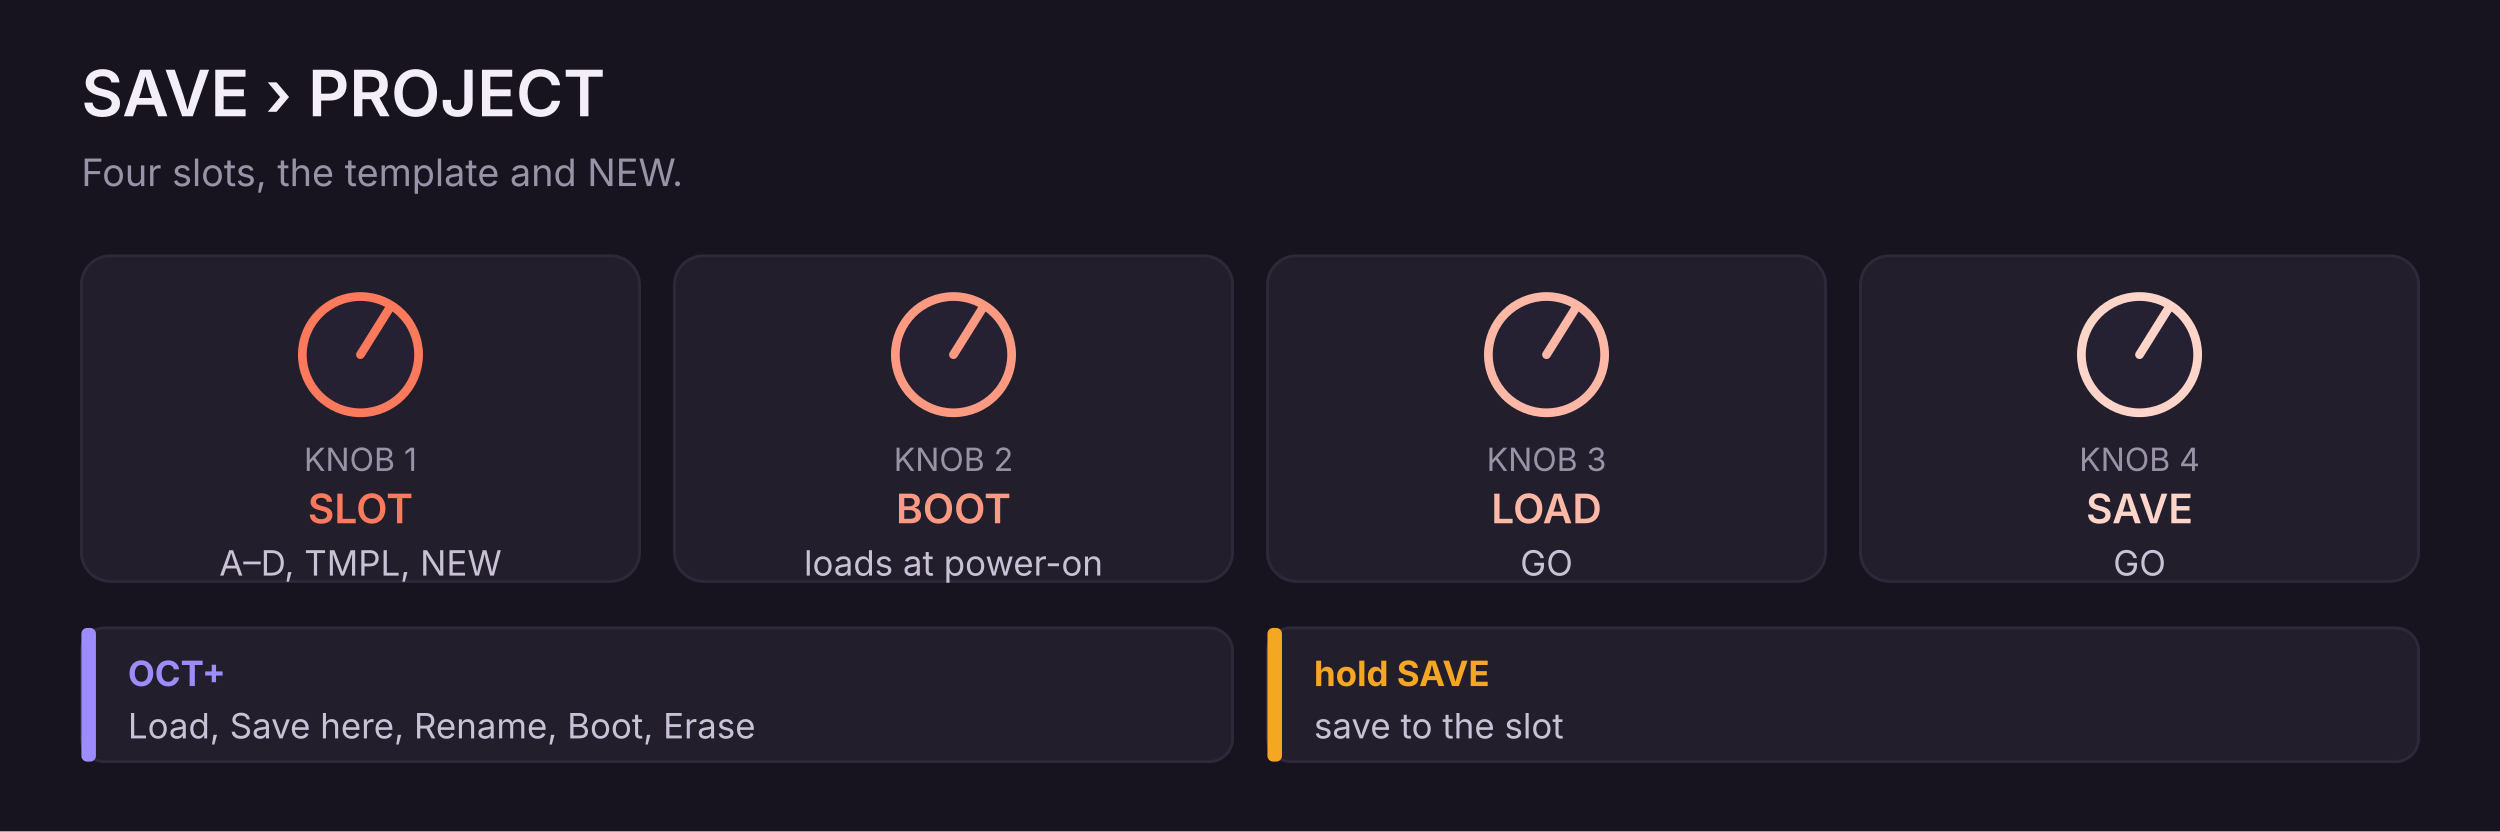
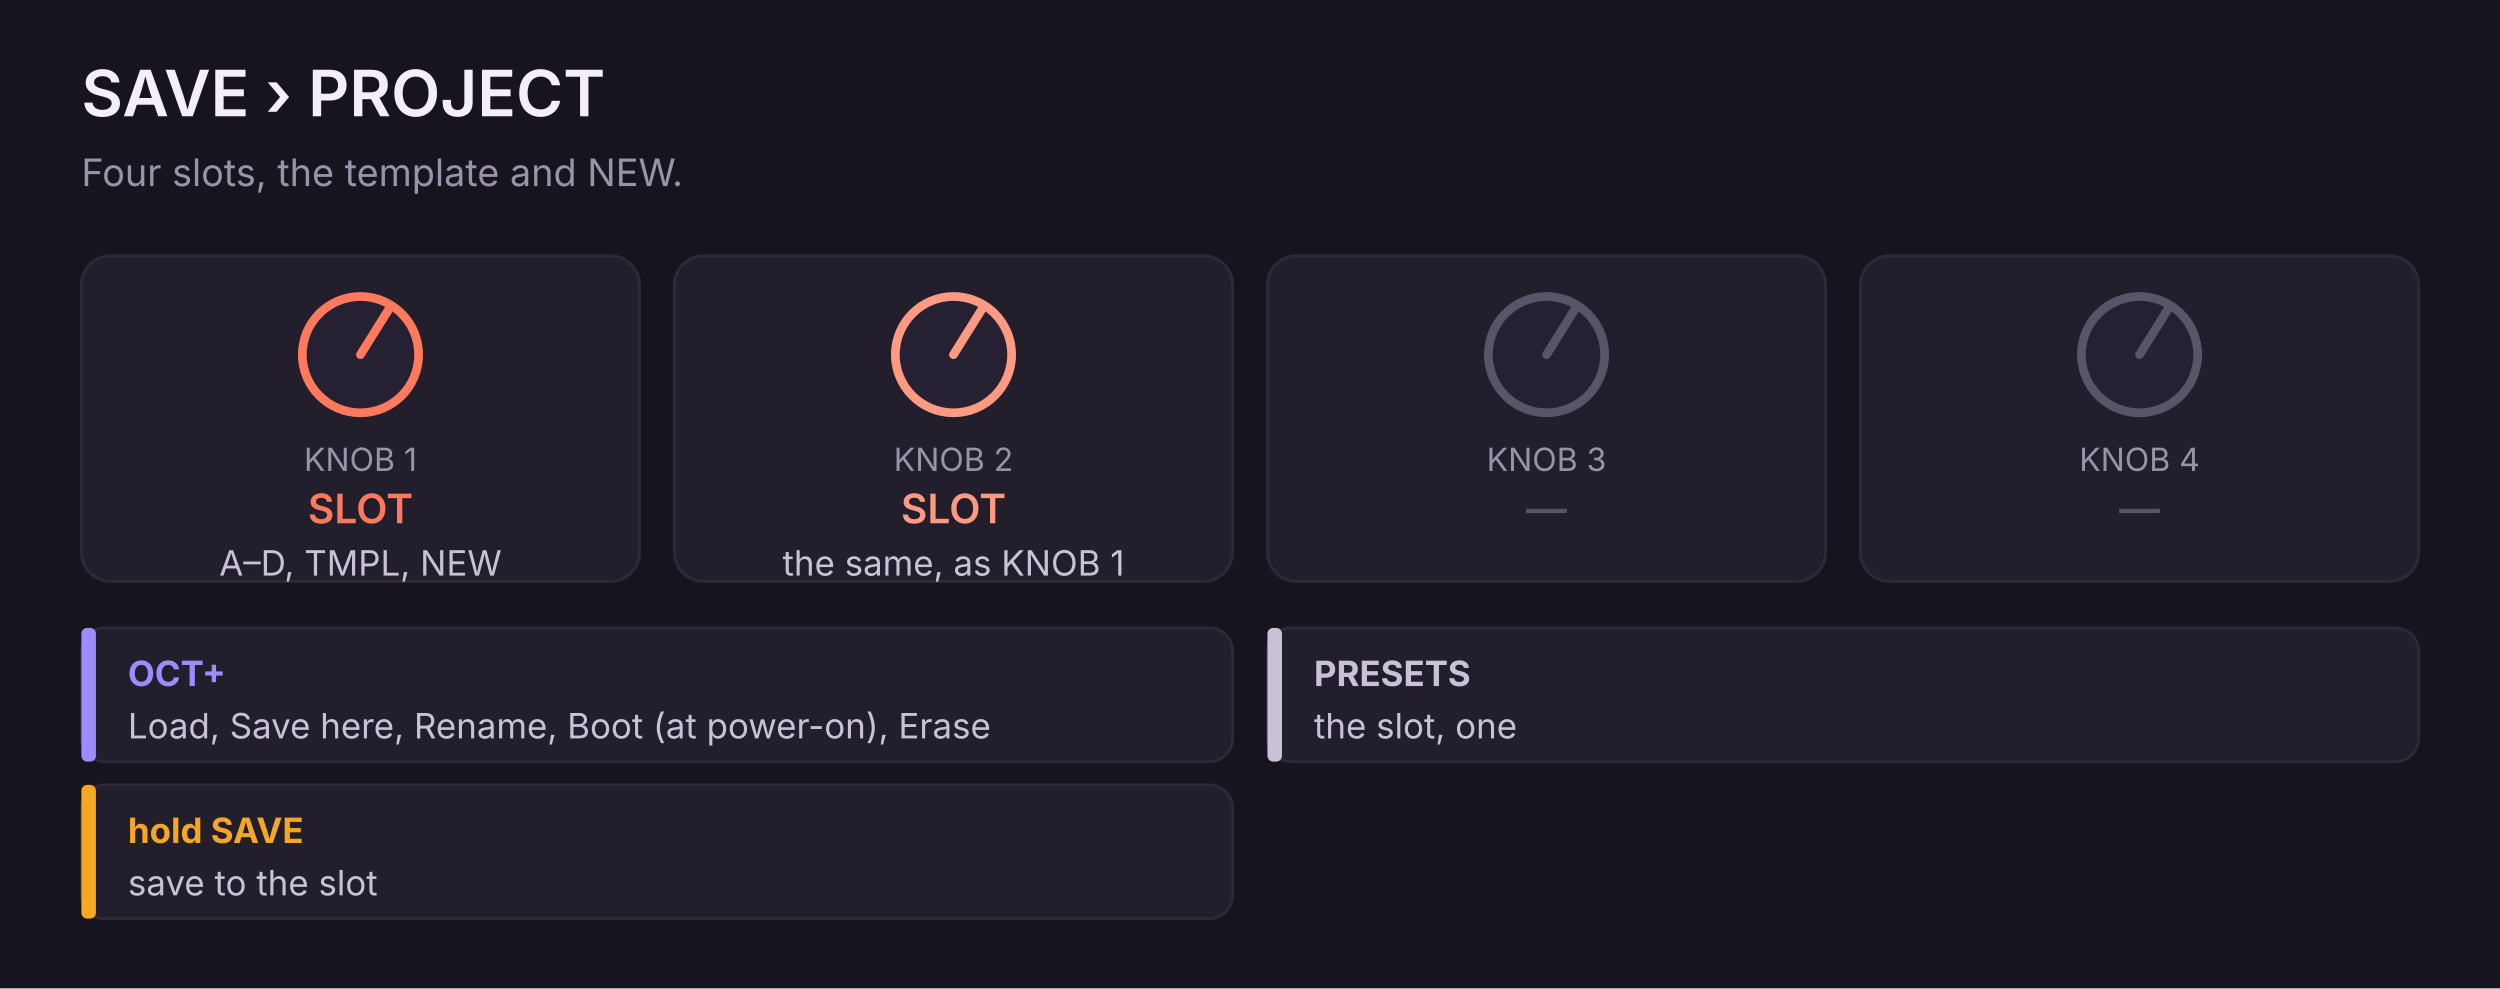
- <svg xmlns="http://www.w3.org/2000/svg" width="860" height="286" viewBox="0 0 860 286" font-family="Rubik, Inter, 'Helvetica Neue', Arial, sans-serif" role="img" aria-label="PROJECT">
-   <rect x="0" y="0" width="860" height="286" rx="0" fill="#17141F" />
+ <svg xmlns="http://www.w3.org/2000/svg" width="860" height="340" viewBox="0 0 860 340" font-family="Rubik, Inter, 'Helvetica Neue', Arial, sans-serif" role="img" aria-label="PROJECT">
+   <rect x="0" y="0" width="860" height="340" rx="0" fill="#17141F" />
  <text x="28" y="40" font-size="22" fill="#F3EEF8" text-anchor="start" font-weight="600">SAVE › PROJECT</text>
  <text x="28" y="64" font-size="13" fill="#9A93A8" text-anchor="start" font-weight="400">Four slots, the template and NEW.</text>
  <rect x="28" y="88" width="192" height="112" rx="10" fill="#221E2C" stroke="#2E2939" stroke-width="1" />
  <circle cx="124" cy="122" r="20" fill="#262033" stroke="#FF7A5C" stroke-width="3" />
  <line x1="124" y1="122" x2="134" y2="106" stroke="#FF7A5C" stroke-width="3" stroke-linecap="round" />
  <text x="124" y="162" font-size="11" fill="#9A93A8" text-anchor="middle" font-weight="400">KNOB 1</text>
  <text x="124" y="180" font-size="14" fill="#FF7A5C" text-anchor="middle" font-weight="600">SLOT</text>
  <text x="124" y="198" font-size="12" fill="#C9C2D6" text-anchor="middle" font-weight="400">A–D, TMPL, NEW</text>
  <rect x="232" y="88" width="192" height="112" rx="10" fill="#221E2C" stroke="#2E2939" stroke-width="1" />
  <circle cx="328" cy="122" r="20" fill="#262033" stroke="#FF9A82" stroke-width="3" />
  <line x1="328" y1="122" x2="338" y2="106" stroke="#FF9A82" stroke-width="3" stroke-linecap="round" />
  <text x="328" y="162" font-size="11" fill="#9A93A8" text-anchor="middle" font-weight="400">KNOB 2</text>
-   <text x="328" y="180" font-size="14" fill="#FF9A82" text-anchor="middle" font-weight="600">BOOT</text>
-   <text x="328" y="198" font-size="12" fill="#C9C2D6" text-anchor="middle" font-weight="400">loads at power-on</text>
+   <text x="328" y="180" font-size="14" fill="#FF9A82" text-anchor="middle" font-weight="600">SLOT</text>
+   <text x="328" y="198" font-size="12" fill="#C9C2D6" text-anchor="middle" font-weight="400">the same, as KNOB 1</text>
  <rect x="436" y="88" width="192" height="112" rx="10" fill="#221E2C" stroke="#2E2939" stroke-width="1" />
-   <circle cx="532" cy="122" r="20" fill="#262033" stroke="#FFB8A6" stroke-width="3" />
-   <line x1="532" y1="122" x2="542" y2="106" stroke="#FFB8A6" stroke-width="3" stroke-linecap="round" />
+   <circle cx="532" cy="122" r="20" fill="#262033" stroke="#5A5468" stroke-width="3" />
+   <line x1="532" y1="122" x2="542" y2="106" stroke="#5A5468" stroke-width="3" stroke-linecap="round" />
  <text x="532" y="162" font-size="11" fill="#9A93A8" text-anchor="middle" font-weight="400">KNOB 3</text>
-   <text x="532" y="180" font-size="14" fill="#FFB8A6" text-anchor="middle" font-weight="600">LOAD</text>
-   <text x="532" y="198" font-size="12" fill="#C9C2D6" text-anchor="middle" font-weight="400">GO</text>
+   <text x="532" y="180" font-size="14" fill="#5A5468" text-anchor="middle" font-weight="600">—</text>
  <rect x="640" y="88" width="192" height="112" rx="10" fill="#221E2C" stroke="#2E2939" stroke-width="1" />
-   <circle cx="736" cy="122" r="20" fill="#262033" stroke="#FFD5CA" stroke-width="3" />
-   <line x1="736" y1="122" x2="746" y2="106" stroke="#FFD5CA" stroke-width="3" stroke-linecap="round" />
+   <circle cx="736" cy="122" r="20" fill="#262033" stroke="#5A5468" stroke-width="3" />
+   <line x1="736" y1="122" x2="746" y2="106" stroke="#5A5468" stroke-width="3" stroke-linecap="round" />
  <text x="736" y="162" font-size="11" fill="#9A93A8" text-anchor="middle" font-weight="400">KNOB 4</text>
-   <text x="736" y="180" font-size="14" fill="#FFD5CA" text-anchor="middle" font-weight="600">SAVE</text>
-   <text x="736" y="198" font-size="12" fill="#C9C2D6" text-anchor="middle" font-weight="400">GO</text>
+   <text x="736" y="180" font-size="14" fill="#5A5468" text-anchor="middle" font-weight="600">—</text>
  <rect x="28" y="216" width="396" height="46" rx="8" fill="#221E2C" stroke="#2E2939" stroke-width="1" />
  <rect x="28" y="216" width="5" height="46" rx="2" fill="#9D8CFF" />
  <text x="44" y="236" font-size="12" fill="#9D8CFF" text-anchor="start" font-weight="700">OCT+</text>
-   <text x="44" y="254" font-size="12" fill="#C9C2D6" text-anchor="start" font-weight="400">Load, Save here, Rename, Boot, Erase</text>
+   <text x="44" y="254" font-size="12" fill="#C9C2D6" text-anchor="start" font-weight="400">Load, Save here, Rename, Boot (at power-on), Erase</text>
  <rect x="436" y="216" width="396" height="46" rx="8" fill="#221E2C" stroke="#2E2939" stroke-width="1" />
-   <rect x="436" y="216" width="5" height="46" rx="2" fill="#F5A623" />
-   <text x="452" y="236" font-size="12" fill="#F5A623" text-anchor="start" font-weight="700">hold SAVE</text>
-   <text x="452" y="254" font-size="12" fill="#C9C2D6" text-anchor="start" font-weight="400">save to the slot</text>
+   <rect x="436" y="216" width="5" height="46" rx="2" fill="#C9C2D6" />
+   <text x="452" y="236" font-size="12" fill="#C9C2D6" text-anchor="start" font-weight="700">PRESETS</text>
+   <text x="452" y="254" font-size="12" fill="#C9C2D6" text-anchor="start" font-weight="400">the slot, one</text>
+   <rect x="28" y="270" width="396" height="46" rx="8" fill="#221E2C" stroke="#2E2939" stroke-width="1" />
+   <rect x="28" y="270" width="5" height="46" rx="2" fill="#F5A623" />
+   <text x="44" y="290" font-size="12" fill="#F5A623" text-anchor="start" font-weight="700">hold SAVE</text>
+   <text x="44" y="308" font-size="12" fill="#C9C2D6" text-anchor="start" font-weight="400">save to the slot</text>
</svg>
